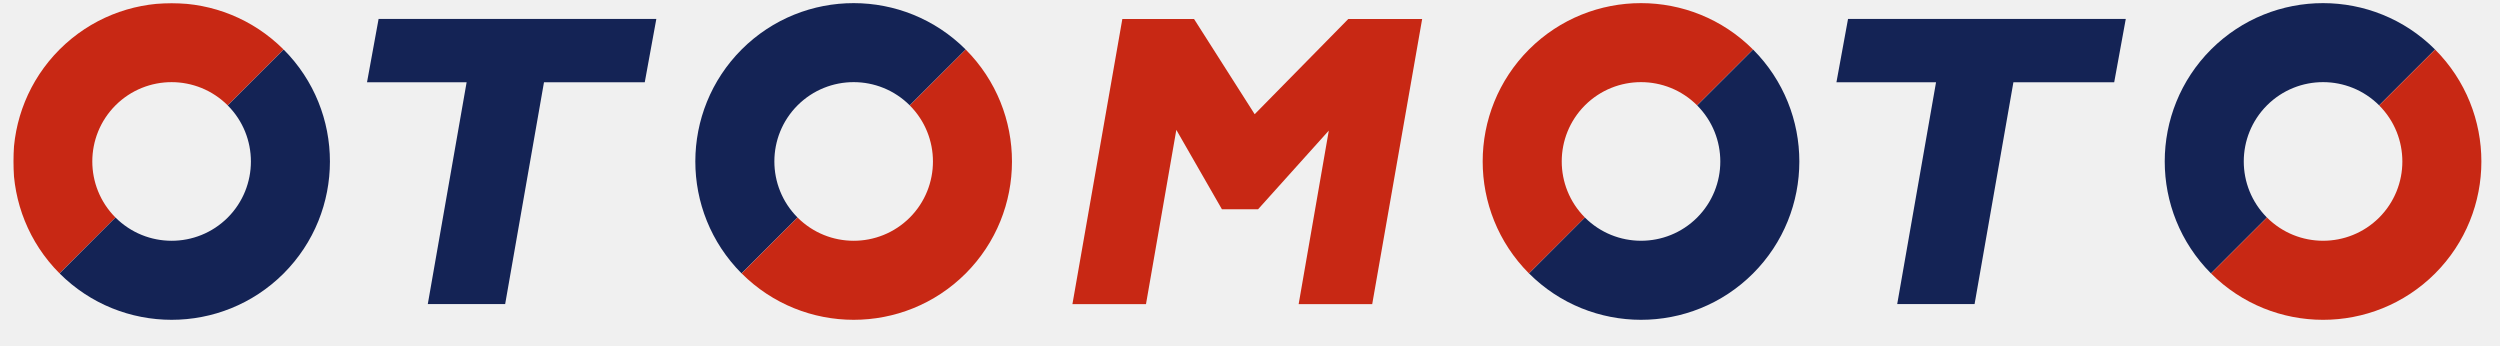
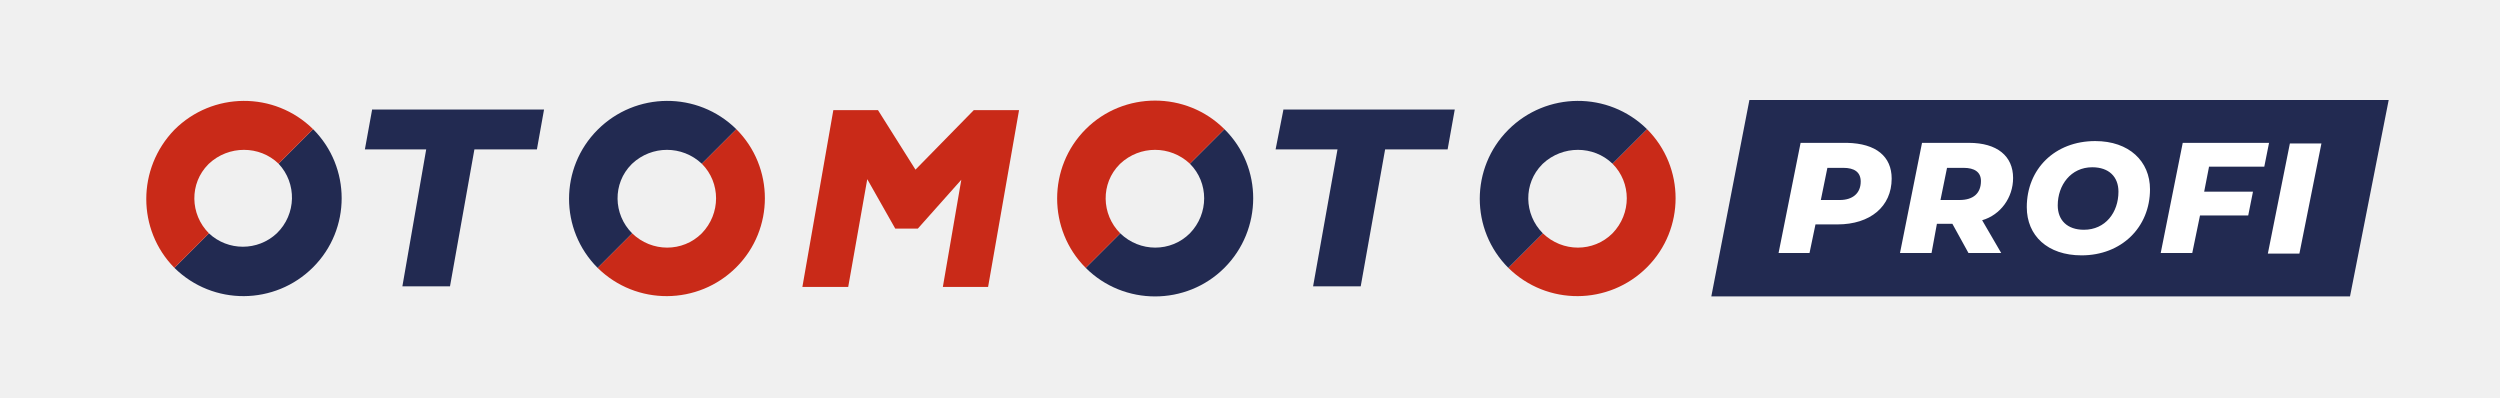
- <svg xmlns="http://www.w3.org/2000/svg" xmlns:xlink="http://www.w3.org/1999/xlink" width="94" height="13" viewBox="0 0 94 13">
-   <defs>
-     <path id="a" d="M0 .226v10.161h10.164V.226H0z" />
-   </defs>
-   <g fill="none" fill-rule="evenodd">
-     <path fill="#142355" d="M14.235.713l-.435 2.38h3.745l-1.46 8.34h2.909l1.46-8.34h3.789l.435-2.38z" />
-     <path fill="#C82814" d="M50.696.714l-3.52 3.58-2.28-3.58H42.2l-1.877 10.722h2.766l1.141-6.553 1.714 2.985h1.36l2.659-2.958-1.134 6.526h2.766L53.473.714z" />
-     <path fill="#142355" d="M69.486.713l-.436 2.38h3.745l-1.46 8.34h2.909l1.46-8.34h3.79l.435-2.38z" />
-     <g transform="translate(.5 -.108)">
-       <mask id="b" fill="#fff">
-         <use xlink:href="#a" />
-       </mask>
-       <path fill="#C82814" d="M1.738 10.387a5.963 5.963 0 0 1 .005-8.422 5.96 5.96 0 0 1 8.42.005l-2.102 2.1a2.985 2.985 0 0 0-4.217-.002 2.987 2.987 0 0 0-.002 4.219l-2.104 2.1z" mask="url(#b)" />
-     </g>
-     <path fill="#142355" d="M10.666 1.863a5.962 5.962 0 0 1-.004 8.422 5.96 5.96 0 0 1-8.421-.004l2.102-2.102a2.986 2.986 0 0 0 4.219.003 2.987 2.987 0 0 0 .001-4.218l2.103-2.101zM27.883 10.28a5.963 5.963 0 0 1 .006-8.423 5.96 5.96 0 0 1 8.42.004l-2.103 2.1a2.985 2.985 0 0 0-4.217-.001 2.987 2.987 0 0 0-.002 4.218l-2.104 2.101z" />
-     <path fill="#C82814" d="M36.311 1.863a5.962 5.962 0 0 1-.004 8.422 5.96 5.96 0 0 1-8.421-.004l2.102-2.102a2.986 2.986 0 0 0 4.219.003 2.987 2.987 0 0 0 .001-4.218l2.103-2.101zM57.488 10.28a5.963 5.963 0 0 1 .005-8.423 5.96 5.96 0 0 1 8.42.004l-2.102 2.1a2.985 2.985 0 0 0-4.217-.001 2.987 2.987 0 0 0-.002 4.218l-2.104 2.101z" />
-     <path fill="#142355" d="M65.916 1.863a5.962 5.962 0 0 1-.004 8.422 5.96 5.96 0 0 1-8.421-.004l2.102-2.102a2.986 2.986 0 0 0 4.218.003 2.987 2.987 0 0 0 .002-4.218l2.103-2.101zM83.133 10.28a5.963 5.963 0 0 1 .005-8.423 5.96 5.96 0 0 1 8.42.004l-2.102 2.1a2.985 2.985 0 0 0-4.217-.001 2.987 2.987 0 0 0-.003 4.218l-2.103 2.101z" />
-     <path fill="#C82814" d="M91.56 1.863a5.962 5.962 0 0 1-.003 8.422 5.96 5.96 0 0 1-8.422-.004l2.103-2.102a2.986 2.986 0 0 0 4.218.003 2.987 2.987 0 0 0 .002-4.218l2.103-2.101z" />
-   </g>
+ <svg xmlns="http://www.w3.org/2000/svg" width="420" height="66.7" viewBox="0 0 420 66.7">
+   <path fill="#222A51" d="M62.5 18.5l-1.2 6.6h10.3l-4 23h8l4.1-23h10.5l1.2-6.7H62.5z" />
+   <path fill="#C92A18" d="M163.6 18.5l-9.8 10-6.3-10H140l-5.2 29.7h7.7l3.2-18.1 4.7 8.3h3.8l7.3-8.2-3.1 18h7.6l5.2-29.7h-7.6z" />
+   <path fill="#222A51" d="M215.6 18.5l-1.3 6.6h10.4l-4.1 23h8l4.1-23h10.5l1.2-6.7h-28.8zm-163 3.2l-5.8 5.8c3.1 3.3 3 8.5-.3 11.7-3.2 3-8.2 3-11.4 0L29.3 45c6.5 6.4 16.9 6.3 23.3-.1 6.4-6.4 6.4-16.8 0-23.2" />
+   <path fill="#C92A18" d="M46.8 27.5l5.8-5.8c-6.5-6.4-16.9-6.3-23.3.1-6.3 6.5-6.3 16.8 0 23.2l5.8-5.8c-3.2-3.2-3.3-8.4-.1-11.6l.1-.1c3.3-3.1 8.5-3.1 11.7 0m76.9-5.8l-5.8 5.8c3.2 3.2 3.2 8.4 0 11.7-3.2 3.2-8.4 3.2-11.7 0l-5.8 5.8c6.5 6.4 16.9 6.3 23.3-.1 6.4-6.4 6.4-16.8 0-23.2" />
+   <path fill="#222A51" d="M117.9 27.5l5.8-5.8c-6.5-6.4-16.9-6.3-23.3.1-6.4 6.4-6.4 16.8 0 23.2l5.8-5.8c-3.2-3.2-3.3-8.4-.1-11.6l.1-.1c3.3-3.1 8.4-3.1 11.7 0m87.8-5.8l-5.8 5.8c3.2 3.2 3.2 8.4 0 11.7-3.2 3.2-8.4 3.2-11.7 0l-5.8 5.8c6.4 6.4 16.9 6.4 23.3 0s6.5-16.9 0-23.3" />
+   <path fill="#C92A18" d="M199.9 27.5l5.8-5.8c-6.4-6.4-16.9-6.4-23.3 0-6.4 6.4-6.4 16.9 0 23.3l5.8-5.8c-3.2-3.2-3.3-8.4-.1-11.6l.1-.1c3.3-3.1 8.4-3.1 11.7 0m76.8-5.8l-5.8 5.8c3.2 3.2 3.2 8.4 0 11.7-3.2 3.2-8.4 3.2-11.7 0l-5.8 5.8c6.5 6.4 16.9 6.3 23.3-.1 6.4-6.4 6.4-16.8 0-23.2" />
+   <path fill="#222A51" d="M270.9 27.5l5.8-5.8c-6.5-6.4-16.9-6.3-23.3.1-6.4 6.4-6.4 16.8 0 23.2l5.8-5.8c-3.2-3.2-3.3-8.4-.1-11.6l.1-.1c3.3-3.1 8.5-3.1 11.7 0M394.8 49.8H287.5l6.4-33h107.4z" />
+   <path fill="#FFF" d="M317.8 30c0 4.7-3.6 7.7-9.1 7.7H305l-1 4.8h-5.2l3.7-18.5h7.8c4.9.1 7.5 2.3 7.5 6zm-5.2.5c0-1.6-1.1-2.3-2.9-2.3H307l-1.1 5.4h3.2c2.1 0 3.5-1.1 3.5-3.1zM333 37l3.2 5.5h-5.5l-2.7-4.9h-2.6l-.9 4.9h-5.3l3.7-18.5h7.9c4.7 0 7.4 2.2 7.4 5.9 0 3.3-2.1 6.2-5.2 7.1zm-3.1-8.8h-2.8l-1.1 5.4h3.2c2.3 0 3.6-1.1 3.6-3.2 0-1.5-1.1-2.2-2.9-2.2zM340.5 34.8c0-6.4 4.7-11.1 11.5-11.1 5.7 0 9.2 3.4 9.2 8.1 0 6.4-4.8 11.1-11.5 11.1-5.7 0-9.2-3.3-9.2-8.1zm15.4-2.6c0-2.5-1.6-4.1-4.4-4.1-3.6 0-5.8 3-5.8 6.4 0 2.5 1.6 4.1 4.4 4.1 3.6 0 5.8-2.9 5.8-6.4zM371.1 28.1l-.8 4.1h8.2l-.8 4h-8.1l-1.3 6.3H363l3.7-18.5h14.5l-.8 4h-9.3zM384.7 24.1h5.3l-3.7 18.5H381l3.7-18.5z" />
</svg>
